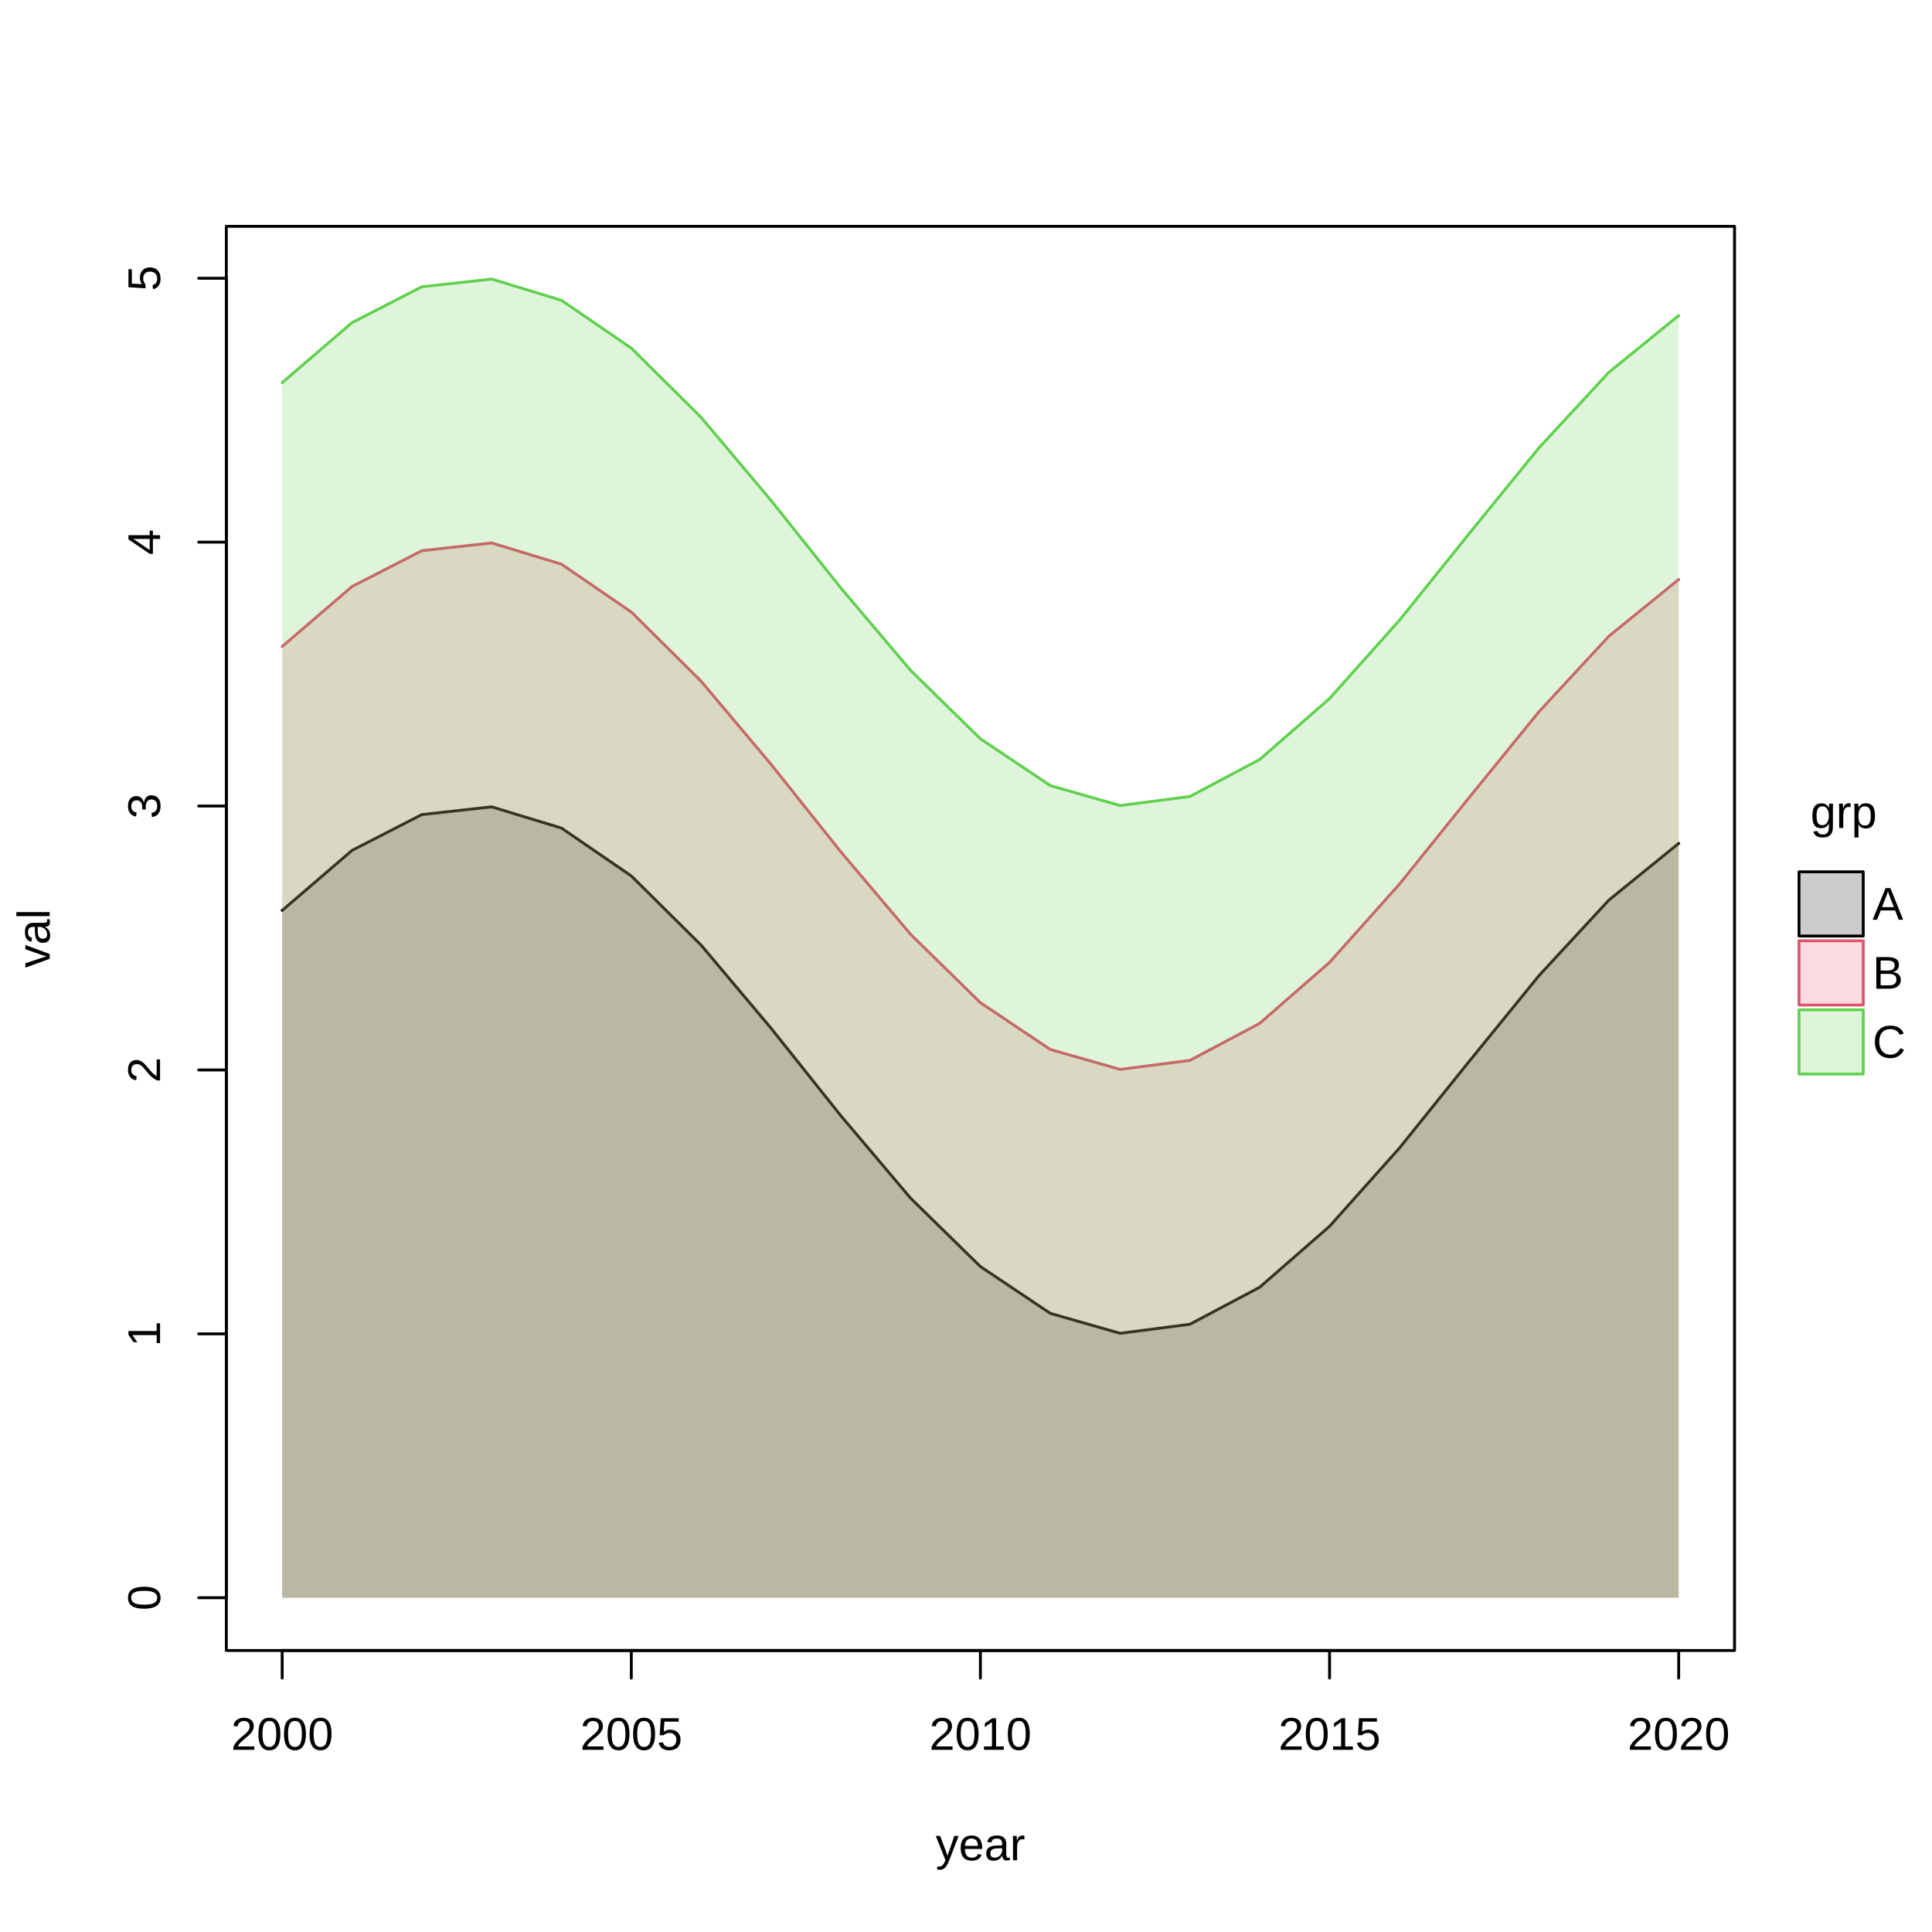
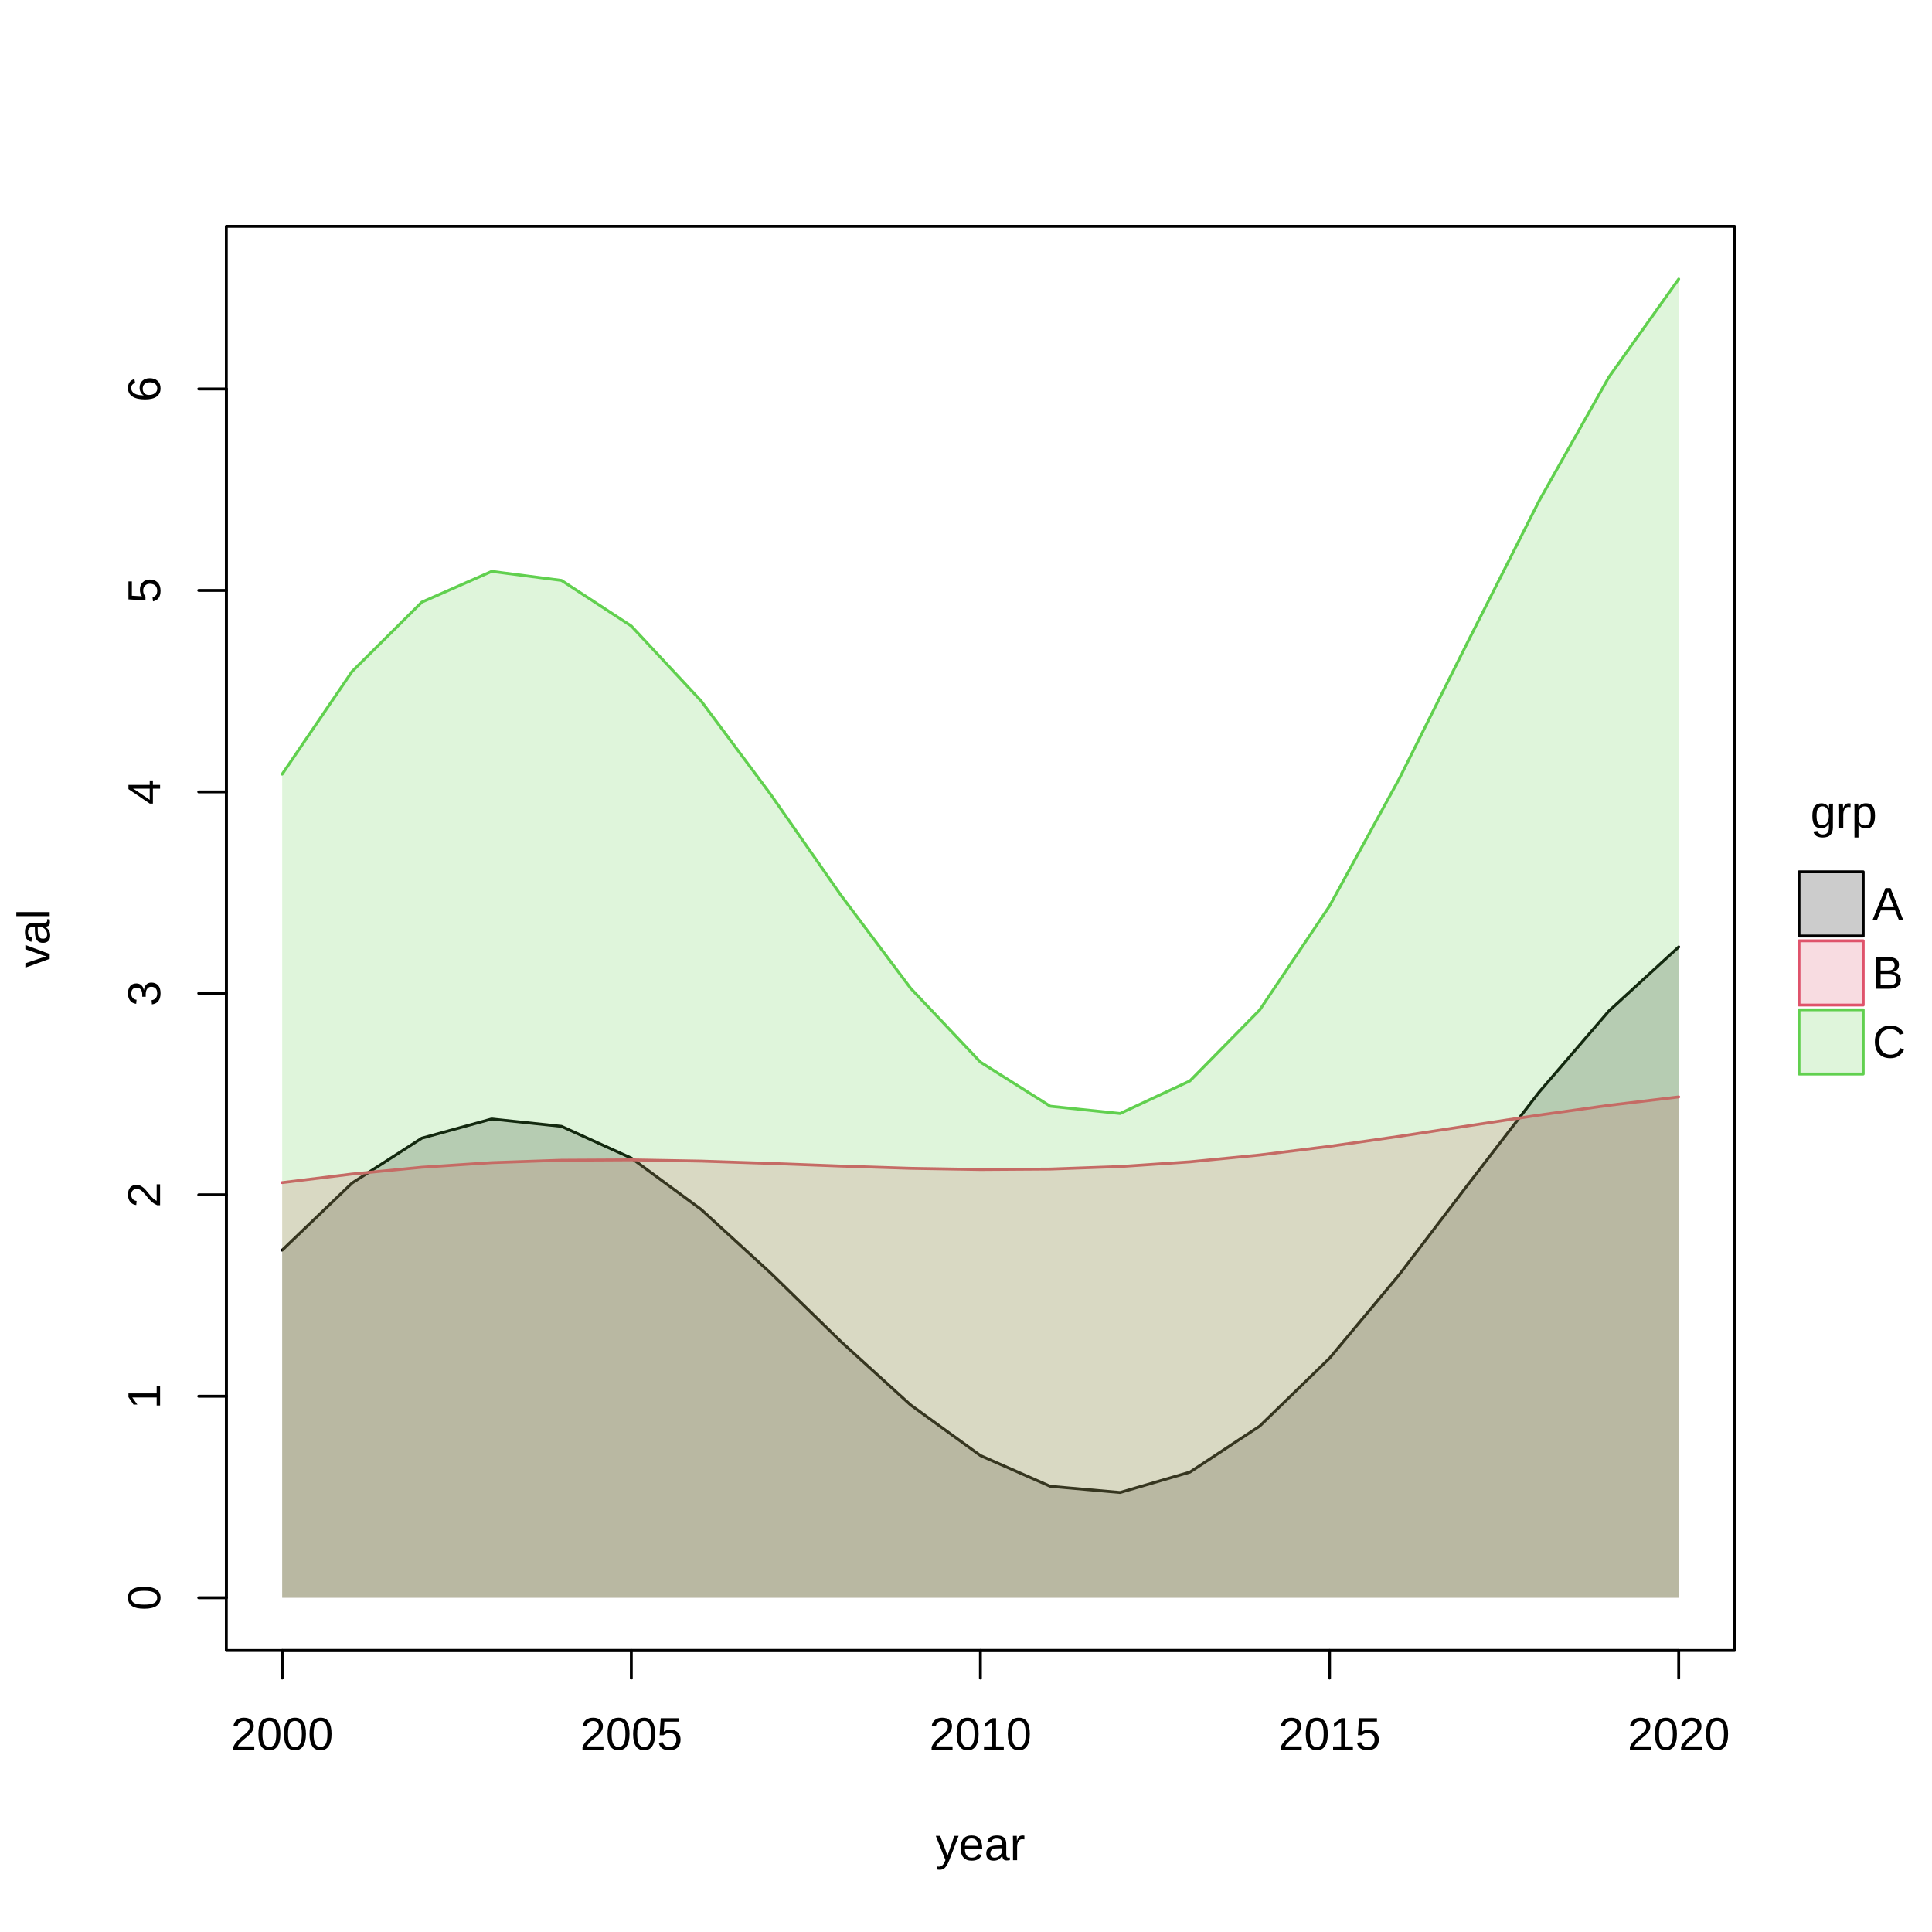
<svg xmlns="http://www.w3.org/2000/svg" width="504.00pt" height="504.00pt" viewBox="0 0 504.00 504.00">
  <g class="svglite">
    <defs>
      <style type="text/css">
    .svglite line, .svglite polyline, .svglite polygon, .svglite path, .svglite rect, .svglite circle {
      fill: none;
      stroke: #000000;
      stroke-linecap: round;
      stroke-linejoin: round;
      stroke-miterlimit: 10.00;
    }
    .svglite text {
      white-space: pre;
    }
    .svglite g.glyphgroup path {
      fill: inherit;
      stroke: none;
    }
  </style>
    </defs>
    <rect width="100%" height="100%" style="stroke: none; fill: #FFFFFF;" />
    <defs>
      <clipPath id="cpMC4wMHw1MDQuMDB8MC4wMHw1MDQuMDA=">
        <rect x="0.00" y="0.00" width="504.00" height="504.00" />
      </clipPath>
    </defs>
    <g clip-path="url(#cpMC4wMHw1MDQuMDB8MC4wMHw1MDQuMDA=)">
      <rect x="469.31" y="227.43" width="16.75" height="16.75" style="stroke-width: 0.75; fill: #000000; fill-opacity: 0.20;" />
      <rect x="469.31" y="245.43" width="16.75" height="16.75" style="stroke-width: 0.75; stroke: #DF536B; fill: #DF536B; fill-opacity: 0.20;" />
      <rect x="469.31" y="263.43" width="16.75" height="16.75" style="stroke-width: 0.75; stroke: #61D04F; fill: #61D04F; fill-opacity: 0.20;" />
      <text x="480.96" y="216.00" text-anchor="middle" style="font-size: 12.00px; font-family: &quot;Liberation Sans&quot;;" textLength="17.34px" lengthAdjust="spacingAndGlyphs">grp</text>
      <text x="488.49" y="239.93" style="font-size: 12.00px; font-family: &quot;Liberation Sans&quot;;" textLength="8.00px" lengthAdjust="spacingAndGlyphs">A</text>
      <text x="488.49" y="257.93" style="font-size: 12.00px; font-family: &quot;Liberation Sans&quot;;" textLength="8.00px" lengthAdjust="spacingAndGlyphs">B</text>
      <text x="488.49" y="275.93" style="font-size: 12.00px; font-family: &quot;Liberation Sans&quot;;" textLength="8.67px" lengthAdjust="spacingAndGlyphs">C</text>
    </g>
    <defs>
      <clipPath id="cpMC4wMHw0NTIuNDl8MC4wMHw1MDQuMDA=">
        <rect x="0.00" y="0.00" width="452.49" height="504.00" />
      </clipPath>
    </defs>
    <g clip-path="url(#cpMC4wMHw0NTIuNDl8MC4wMHw1MDQuMDA=)">
      <text x="255.76" y="485.28" text-anchor="middle" style="font-size: 12.00px; font-family: &quot;Liberation Sans&quot;;" textLength="23.34px" lengthAdjust="spacingAndGlyphs">year</text>
      <text transform="translate(12.96,244.80) rotate(-90)" text-anchor="middle" style="font-size: 12.00px; font-family: &quot;Liberation Sans&quot;;" textLength="15.34px" lengthAdjust="spacingAndGlyphs">val</text>
    </g>
    <g clip-path="url(#cpMC4wMHw1MDQuMDB8MC4wMHw1MDQuMDA=)">
      <line x1="73.61" y1="430.56" x2="437.92" y2="430.56" style="stroke-width: 0.75;" />
      <line x1="73.61" y1="430.56" x2="73.61" y2="437.76" style="stroke-width: 0.75;" />
      <line x1="164.69" y1="430.56" x2="164.69" y2="437.76" style="stroke-width: 0.75;" />
      <line x1="255.76" y1="430.56" x2="255.76" y2="437.76" style="stroke-width: 0.75;" />
      <line x1="346.84" y1="430.56" x2="346.84" y2="437.76" style="stroke-width: 0.75;" />
      <line x1="437.92" y1="430.56" x2="437.92" y2="437.76" style="stroke-width: 0.75;" />
      <text x="73.61" y="456.48" text-anchor="middle" style="font-size: 12.00px; font-family: &quot;Liberation Sans&quot;;" textLength="26.69px" lengthAdjust="spacingAndGlyphs">2000</text>
      <text x="164.69" y="456.48" text-anchor="middle" style="font-size: 12.00px; font-family: &quot;Liberation Sans&quot;;" textLength="26.69px" lengthAdjust="spacingAndGlyphs">2005</text>
      <text x="255.76" y="456.48" text-anchor="middle" style="font-size: 12.00px; font-family: &quot;Liberation Sans&quot;;" textLength="26.69px" lengthAdjust="spacingAndGlyphs">2010</text>
      <text x="346.84" y="456.48" text-anchor="middle" style="font-size: 12.00px; font-family: &quot;Liberation Sans&quot;;" textLength="26.69px" lengthAdjust="spacingAndGlyphs">2015</text>
      <text x="437.92" y="456.48" text-anchor="middle" style="font-size: 12.00px; font-family: &quot;Liberation Sans&quot;;" textLength="26.69px" lengthAdjust="spacingAndGlyphs">2020</text>
-       <line x1="59.04" y1="416.80" x2="59.04" y2="72.59" style="stroke-width: 0.75;" />
+       <line x1="59.04" y1="416.80" x2="59.04" y2="101.47" style="stroke-width: 0.75;" />
      <line x1="59.04" y1="416.80" x2="51.84" y2="416.80" style="stroke-width: 0.75;" />
-       <line x1="59.04" y1="347.96" x2="51.84" y2="347.96" style="stroke-width: 0.75;" />
-       <line x1="59.04" y1="279.12" x2="51.84" y2="279.12" style="stroke-width: 0.75;" />
-       <line x1="59.04" y1="210.27" x2="51.84" y2="210.27" style="stroke-width: 0.75;" />
-       <line x1="59.04" y1="141.43" x2="51.84" y2="141.43" style="stroke-width: 0.75;" />
-       <line x1="59.04" y1="72.59" x2="51.84" y2="72.59" style="stroke-width: 0.75;" />
+       <line x1="59.04" y1="364.24" x2="51.84" y2="364.24" style="stroke-width: 0.75;" />
+       <line x1="59.04" y1="311.69" x2="51.84" y2="311.69" style="stroke-width: 0.75;" />
+       <line x1="59.04" y1="259.13" x2="51.84" y2="259.13" style="stroke-width: 0.75;" />
+       <line x1="59.04" y1="206.58" x2="51.84" y2="206.58" style="stroke-width: 0.75;" />
+       <line x1="59.04" y1="154.02" x2="51.84" y2="154.02" style="stroke-width: 0.75;" />
+       <line x1="59.04" y1="101.47" x2="51.84" y2="101.47" style="stroke-width: 0.75;" />
      <text transform="translate(41.76,416.80) rotate(-90)" text-anchor="middle" style="font-size: 12.00px; font-family: &quot;Liberation Sans&quot;;" textLength="6.67px" lengthAdjust="spacingAndGlyphs">0</text>
-       <text transform="translate(41.76,347.96) rotate(-90)" text-anchor="middle" style="font-size: 12.00px; font-family: &quot;Liberation Sans&quot;;" textLength="6.67px" lengthAdjust="spacingAndGlyphs">1</text>
-       <text transform="translate(41.76,279.12) rotate(-90)" text-anchor="middle" style="font-size: 12.00px; font-family: &quot;Liberation Sans&quot;;" textLength="6.67px" lengthAdjust="spacingAndGlyphs">2</text>
-       <text transform="translate(41.76,210.27) rotate(-90)" text-anchor="middle" style="font-size: 12.00px; font-family: &quot;Liberation Sans&quot;;" textLength="6.67px" lengthAdjust="spacingAndGlyphs">3</text>
-       <text transform="translate(41.76,141.43) rotate(-90)" text-anchor="middle" style="font-size: 12.00px; font-family: &quot;Liberation Sans&quot;;" textLength="6.67px" lengthAdjust="spacingAndGlyphs">4</text>
-       <text transform="translate(41.76,72.59) rotate(-90)" text-anchor="middle" style="font-size: 12.00px; font-family: &quot;Liberation Sans&quot;;" textLength="6.67px" lengthAdjust="spacingAndGlyphs">5</text>
+       <text transform="translate(41.76,364.24) rotate(-90)" text-anchor="middle" style="font-size: 12.00px; font-family: &quot;Liberation Sans&quot;;" textLength="6.67px" lengthAdjust="spacingAndGlyphs">1</text>
+       <text transform="translate(41.76,311.69) rotate(-90)" text-anchor="middle" style="font-size: 12.00px; font-family: &quot;Liberation Sans&quot;;" textLength="6.67px" lengthAdjust="spacingAndGlyphs">2</text>
+       <text transform="translate(41.76,259.13) rotate(-90)" text-anchor="middle" style="font-size: 12.00px; font-family: &quot;Liberation Sans&quot;;" textLength="6.67px" lengthAdjust="spacingAndGlyphs">3</text>
+       <text transform="translate(41.76,206.58) rotate(-90)" text-anchor="middle" style="font-size: 12.00px; font-family: &quot;Liberation Sans&quot;;" textLength="6.67px" lengthAdjust="spacingAndGlyphs">4</text>
+       <text transform="translate(41.76,154.02) rotate(-90)" text-anchor="middle" style="font-size: 12.00px; font-family: &quot;Liberation Sans&quot;;" textLength="6.67px" lengthAdjust="spacingAndGlyphs">5</text>
+       <text transform="translate(41.76,101.47) rotate(-90)" text-anchor="middle" style="font-size: 12.00px; font-family: &quot;Liberation Sans&quot;;" textLength="6.67px" lengthAdjust="spacingAndGlyphs">6</text>
      <polygon points="59.04,430.56 452.49,430.56 452.49,59.04 59.04,59.04 " style="stroke-width: 0.75;" />
    </g>
    <defs>
      <clipPath id="cpNTkuMDR8NDUyLjQ5fDU5LjA0fDQzMC41Ng==">
        <rect x="59.04" y="59.04" width="393.45" height="371.52" />
      </clipPath>
    </defs>
    <g clip-path="url(#cpNTkuMDR8NDUyLjQ5fDU5LjA0fDQzMC41Ng==)">
-       <polygon points="73.61,416.80 91.83,416.80 110.04,416.80 128.26,416.80 146.47,416.80 164.69,416.80 182.90,416.80 201.12,416.80 219.33,416.80 237.55,416.80 255.76,416.80 273.98,416.80 292.19,416.80 310.41,416.80 328.62,416.80 346.84,416.80 365.06,416.80 383.27,416.80 401.49,416.80 419.70,416.80 437.92,416.80 437.92,220.01 419.70,234.81 401.49,254.49 383.27,276.88 365.06,299.51 346.84,319.90 328.62,335.80 310.41,345.46 292.19,347.82 273.98,342.61 255.76,330.41 237.55,312.57 219.33,291.04 201.12,268.20 182.90,246.56 164.69,228.51 146.47,216.02 128.26,210.48 110.04,212.50 91.83,221.85 73.61,237.51 " style="stroke-width: 0.75; stroke: none; fill: #000000; fill-opacity: 0.20;" />
-       <polyline points="73.61,237.51 91.83,221.85 110.04,212.50 128.26,210.48 146.47,216.02 164.69,228.51 182.90,246.56 201.12,268.20 219.33,291.04 237.55,312.57 255.76,330.41 273.98,342.61 292.19,347.82 310.41,345.46 328.62,335.80 346.84,319.90 365.06,299.51 383.27,276.88 401.49,254.49 419.70,234.81 437.92,220.01 " style="stroke-width: 0.75;" />
-       <polygon points="73.61,416.80 91.83,416.80 110.04,416.80 128.26,416.80 146.47,416.80 164.69,416.80 182.90,416.80 201.12,416.80 219.33,416.80 237.55,416.80 255.76,416.80 273.98,416.80 292.19,416.80 310.41,416.80 328.62,416.80 346.84,416.80 365.06,416.80 383.27,416.80 401.49,416.80 419.70,416.80 437.92,416.80 437.92,151.17 419.70,165.97 401.49,185.65 383.27,208.04 365.06,230.67 346.84,251.06 328.62,266.96 310.41,276.62 292.19,278.98 273.98,273.77 255.76,261.57 237.55,243.73 219.33,222.20 201.12,199.36 182.90,177.72 164.69,159.66 146.47,147.18 128.26,141.64 110.04,143.66 91.83,153.01 73.61,168.66 " style="stroke-width: 0.75; stroke: none; fill: #DF536B; fill-opacity: 0.20;" />
-       <polyline points="73.61,168.66 91.83,153.01 110.04,143.66 128.26,141.64 146.47,147.18 164.69,159.66 182.90,177.72 201.12,199.36 219.33,222.20 237.55,243.73 255.76,261.57 273.98,273.77 292.19,278.98 310.41,276.62 328.62,266.96 346.84,251.06 365.06,230.67 383.27,208.04 401.49,185.65 419.70,165.97 437.92,151.17 " style="stroke-width: 0.75; stroke: #DF536B;" />
-       <polygon points="73.61,416.80 91.83,416.80 110.04,416.80 128.26,416.80 146.47,416.80 164.69,416.80 182.90,416.80 201.12,416.80 219.33,416.80 237.55,416.80 255.76,416.80 273.98,416.80 292.19,416.80 310.41,416.80 328.62,416.80 346.84,416.80 365.06,416.80 383.27,416.80 401.49,416.80 419.70,416.80 437.92,416.80 437.92,82.32 419.70,97.13 401.49,116.80 383.27,139.19 365.06,161.83 346.84,182.22 328.62,198.12 310.41,207.78 292.19,210.14 273.98,204.93 255.76,192.73 237.55,174.88 219.33,153.36 201.12,130.52 182.90,108.88 164.69,90.82 146.47,78.34 128.26,72.80 110.04,74.82 91.83,84.17 73.61,99.82 " style="stroke-width: 0.75; stroke: none; fill: #61D04F; fill-opacity: 0.20;" />
-       <polyline points="73.61,99.82 91.83,84.17 110.04,74.82 128.26,72.80 146.47,78.34 164.69,90.82 182.90,108.88 201.12,130.52 219.33,153.36 237.55,174.88 255.76,192.73 273.98,204.93 292.19,210.14 310.41,207.78 328.62,198.12 346.84,182.22 365.06,161.83 383.27,139.19 401.49,116.80 419.70,97.13 437.92,82.32 " style="stroke-width: 0.75; stroke: #61D04F;" />
+       <polygon points="73.61,416.80 91.83,416.80 110.04,416.80 128.26,416.80 146.47,416.80 164.69,416.80 182.90,416.80 201.12,416.80 219.33,416.80 237.55,416.80 255.76,416.80 273.98,416.80 292.19,416.80 310.41,416.80 328.62,416.80 346.84,416.80 365.06,416.80 383.27,416.80 401.49,416.80 419.70,416.80 437.92,416.80 437.92,247.03 419.70,263.74 401.49,284.92 383.27,308.59 365.06,332.48 346.84,354.31 328.62,372.03 310.41,384.03 292.19,389.34 273.98,387.73 255.76,379.71 237.55,366.51 219.33,349.94 201.12,332.17 182.90,315.50 164.69,302.11 146.47,293.83 128.26,291.91 110.04,296.91 91.83,308.63 73.61,326.13 " style="stroke-width: 0.75; stroke: none; fill: #000000; fill-opacity: 0.20;" />
+       <polyline points="73.61,326.13 91.83,308.63 110.04,296.91 128.26,291.91 146.47,293.83 164.69,302.11 182.90,315.50 201.12,332.17 219.33,349.94 237.55,366.51 255.76,379.71 273.98,387.73 292.19,389.34 310.41,384.03 328.62,372.03 346.84,354.31 365.06,332.48 383.27,308.59 401.49,284.92 419.70,263.74 437.92,247.03 " style="stroke-width: 0.75;" />
+       <polygon points="73.61,416.80 91.83,416.80 110.04,416.80 128.26,416.80 146.47,416.80 164.69,416.80 182.90,416.80 201.12,416.80 219.33,416.80 237.55,416.80 255.76,416.80 273.98,416.80 292.19,416.80 310.41,416.80 328.62,416.80 346.84,416.80 365.06,416.80 383.27,416.80 401.49,416.80 419.70,416.80 437.92,416.80 437.92,286.15 419.70,288.34 401.49,290.89 383.27,293.65 365.06,296.43 346.84,299.04 328.62,301.30 310.41,303.09 292.19,304.32 273.98,304.97 255.76,305.09 237.55,304.78 219.33,304.19 201.12,303.50 182.90,302.90 164.69,302.57 146.47,302.67 128.26,303.30 110.04,304.50 91.83,306.27 73.61,308.51 " style="stroke-width: 0.75; stroke: none; fill: #DF536B; fill-opacity: 0.20;" />
+       <polyline points="73.61,308.51 91.83,306.27 110.04,304.50 128.26,303.30 146.47,302.67 164.69,302.57 182.90,302.90 201.12,303.50 219.33,304.19 237.55,304.78 255.76,305.09 273.98,304.97 292.19,304.32 310.41,303.09 328.62,301.30 346.84,299.04 365.06,296.43 383.27,293.65 401.49,290.89 419.70,288.34 437.92,286.15 " style="stroke-width: 0.75; stroke: #DF536B;" />
+       <polygon points="73.61,416.80 91.83,416.80 110.04,416.80 128.26,416.80 146.47,416.80 164.69,416.80 182.90,416.80 201.12,416.80 219.33,416.80 237.55,416.80 255.76,416.80 273.98,416.80 292.19,416.80 310.41,416.80 328.62,416.80 346.84,416.80 365.06,416.80 383.27,416.80 401.49,416.80 419.70,416.80 437.92,416.80 437.92,72.80 419.70,98.39 401.49,130.69 383.27,166.71 365.06,203.08 346.84,236.35 328.62,263.46 310.41,281.98 292.19,290.48 273.98,288.58 255.76,277.07 237.55,257.80 219.33,233.48 201.12,207.34 182.90,182.86 164.69,163.31 146.47,151.41 128.26,149.06 110.04,157.08 91.83,175.19 73.61,201.96 " style="stroke-width: 0.75; stroke: none; fill: #61D04F; fill-opacity: 0.20;" />
+       <polyline points="73.61,201.96 91.83,175.19 110.04,157.08 128.26,149.06 146.47,151.41 164.69,163.31 182.90,182.86 201.12,207.34 219.33,233.48 237.55,257.80 255.76,277.07 273.98,288.58 292.19,290.48 310.41,281.98 328.62,263.46 346.84,236.35 365.06,203.08 383.27,166.71 401.49,130.69 419.70,98.39 437.92,72.80 " style="stroke-width: 0.75; stroke: #61D04F;" />
    </g>
  </g>
</svg>
